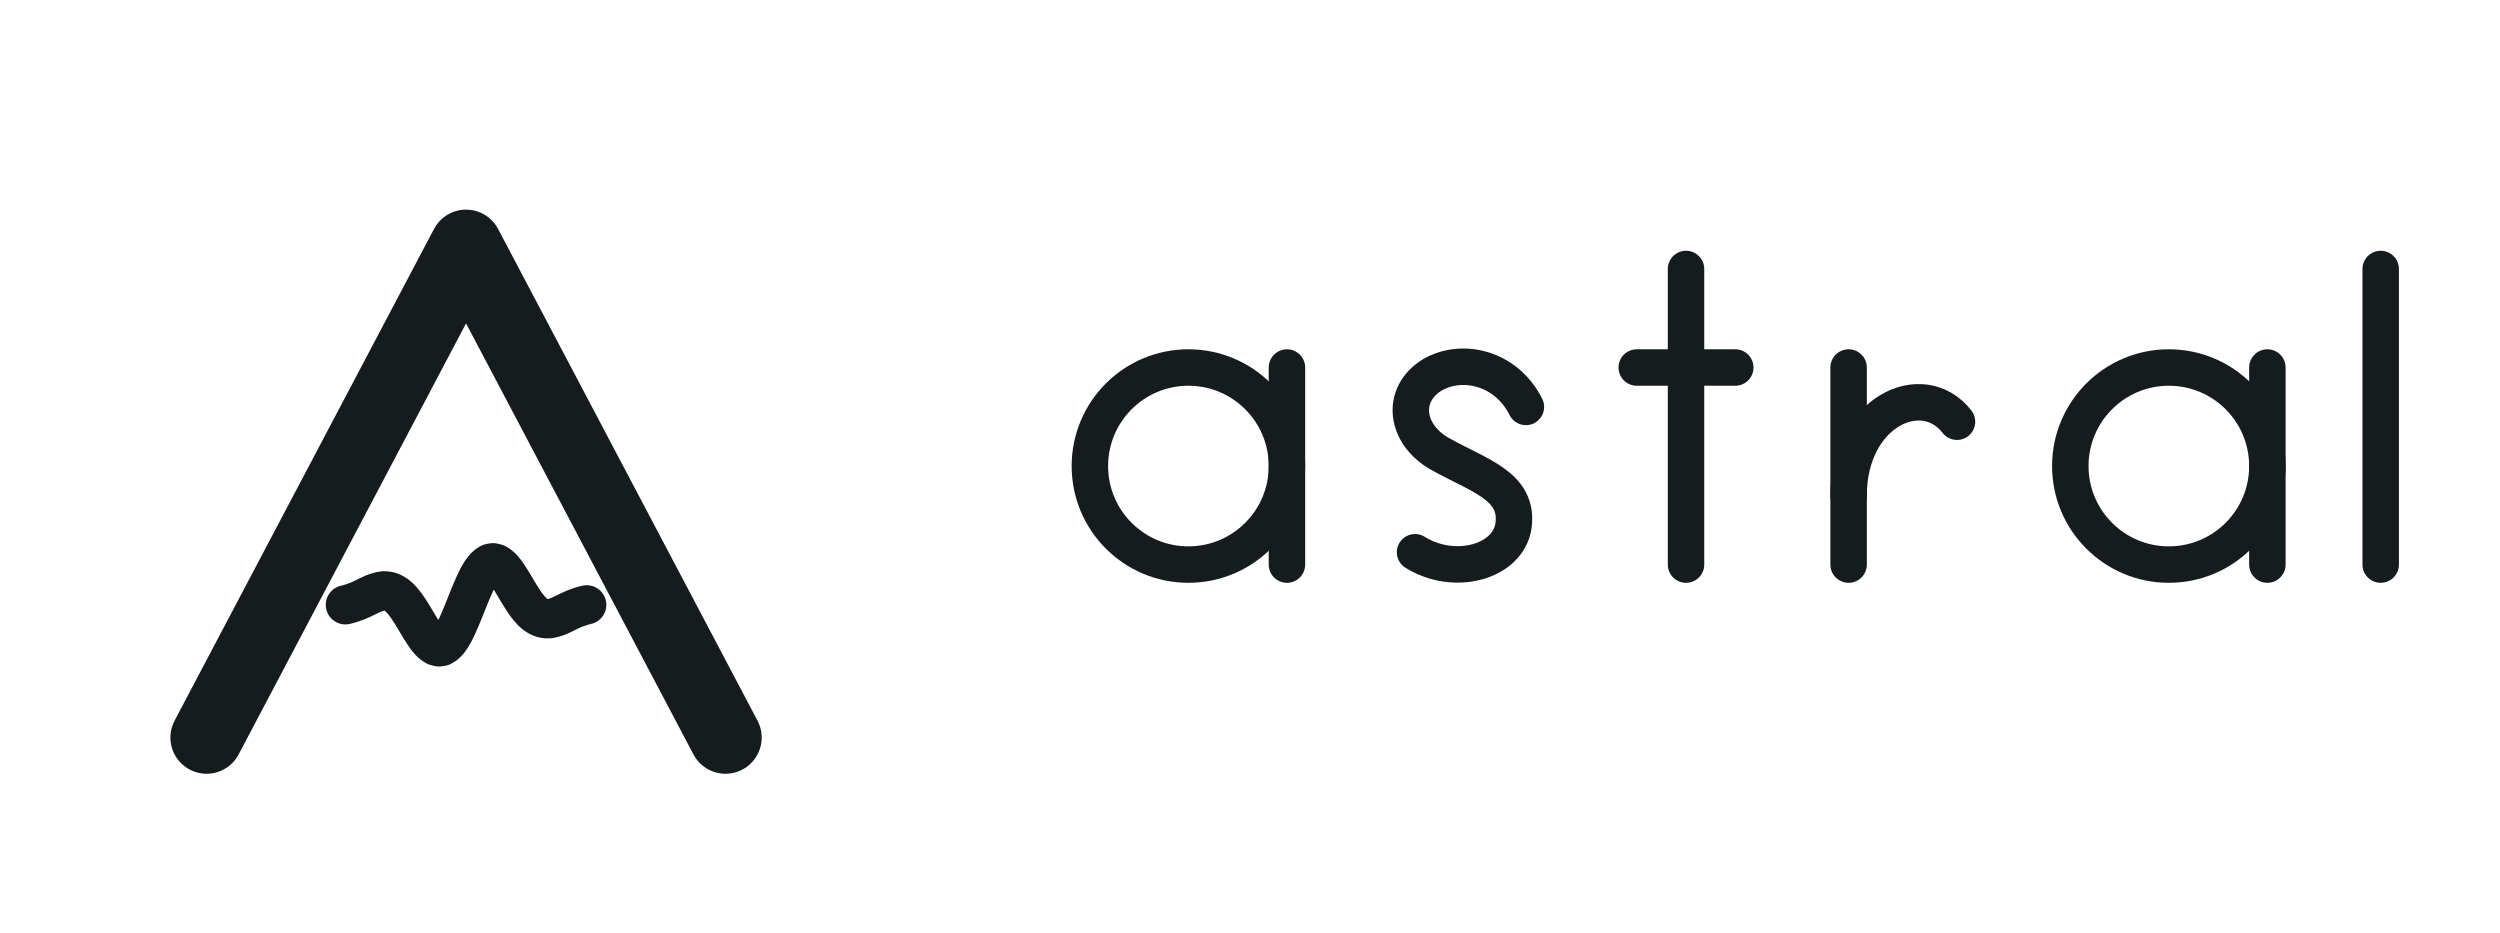
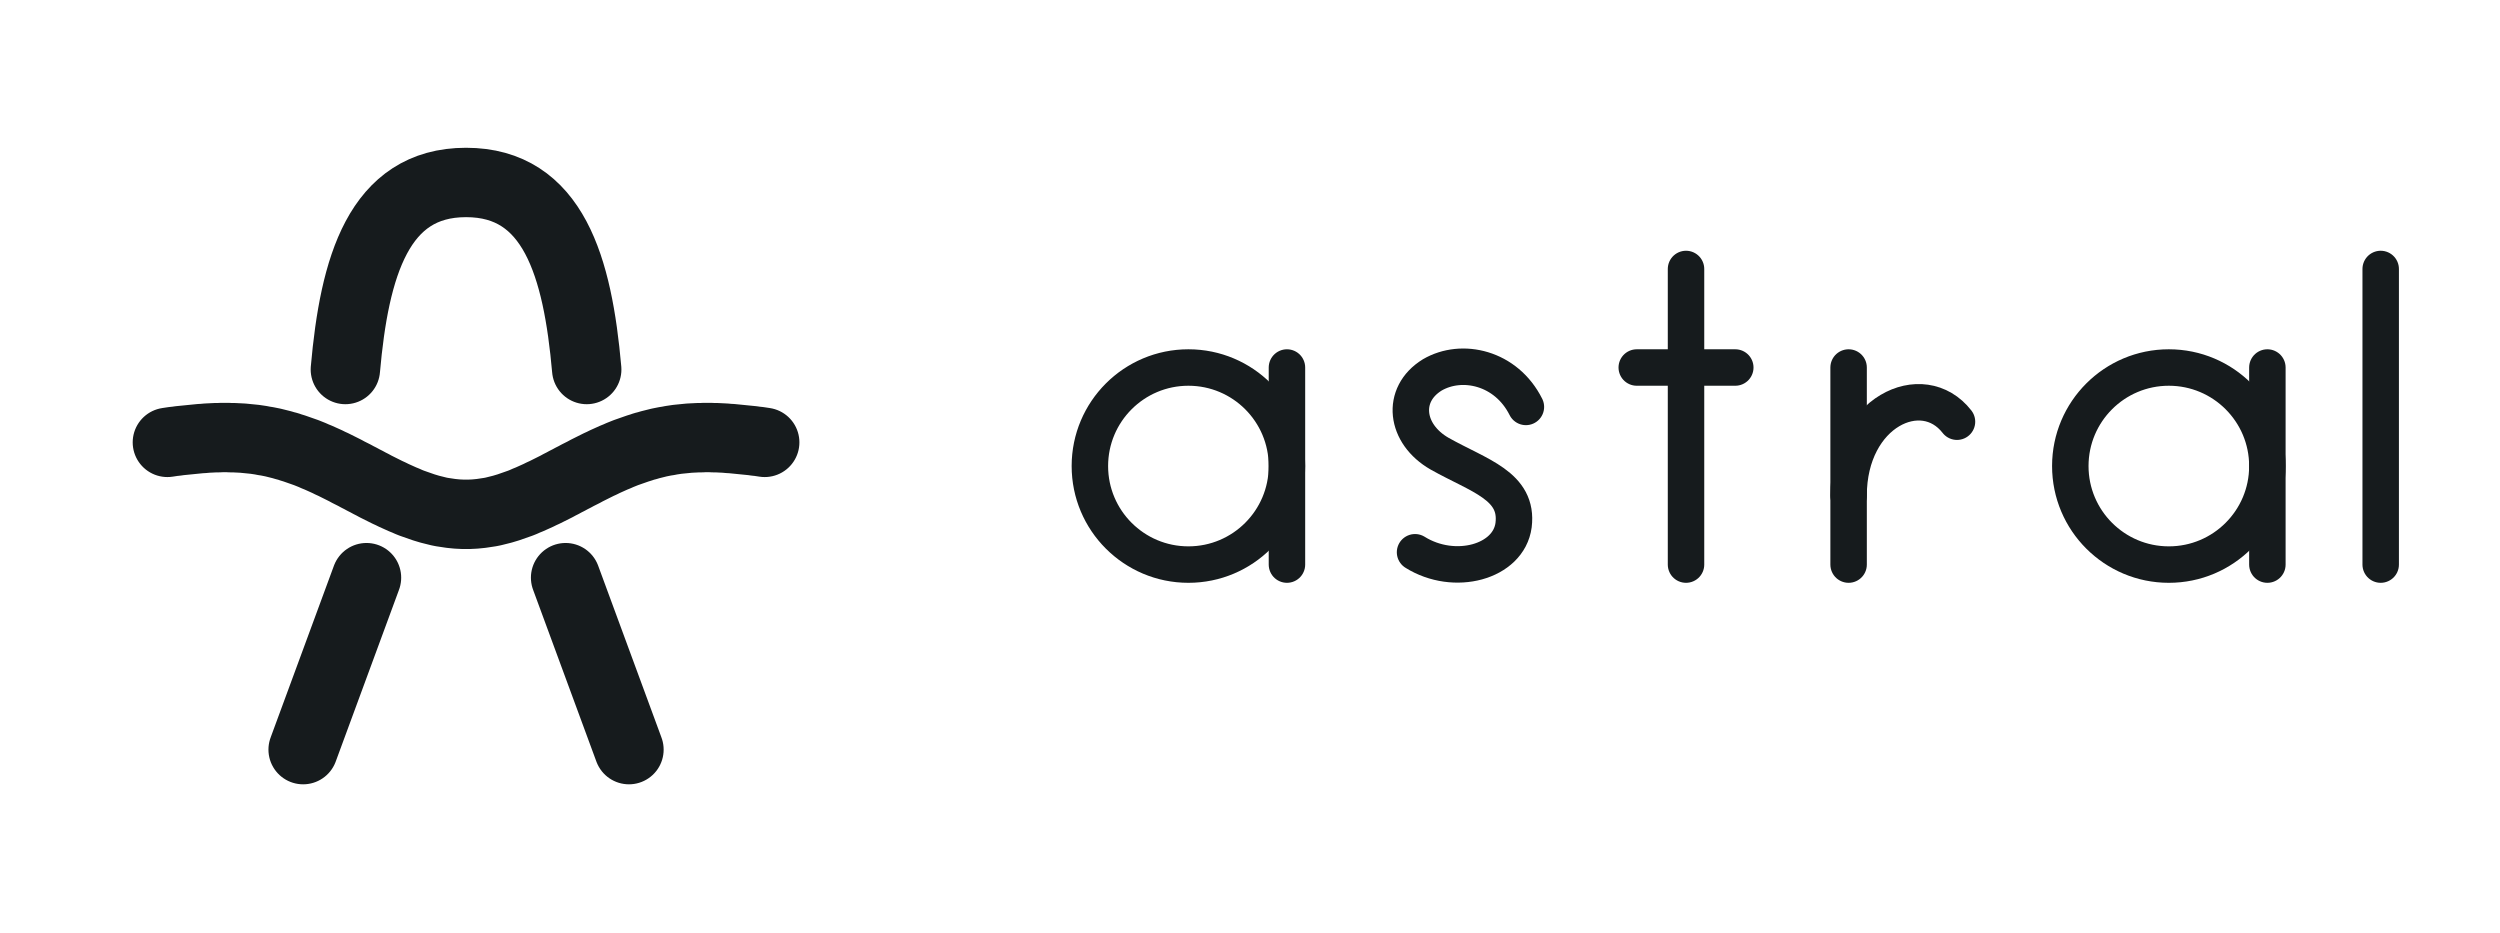
<svg xmlns="http://www.w3.org/2000/svg" viewBox="0 0 751 280" width="751" height="280">
  <g transform="translate(24 24) scale(0.453125)">
-     <path d="M 84 436 L 256 110 L 428 436" fill="none" stroke="#161b1d" stroke-width="48" stroke-linecap="round" stroke-linejoin="round" />
-     <path d="M 176.0 348.0 L 178.0 347.5 L 180.0 346.9 L 182.0 346.2 L 184.0 345.5 L 186.0 344.6 L 188.0 343.7 L 190.0 342.7 L 192.0 341.7 L 194.0 340.8 L 196.0 340.0 L 198.0 339.4 L 200.0 338.9 L 202.0 338.7 L 204.0 338.9 L 206.0 339.4 L 208.0 340.3 L 210.0 341.6 L 212.0 343.3 L 214.0 345.5 L 216.0 348.0 L 218.0 350.9 L 220.0 354.0 L 222.0 357.3 L 224.0 360.7 L 226.0 364.0 L 228.0 367.1 L 230.0 370.0 L 232.0 372.4 L 234.0 374.2 L 236.0 375.4 L 238.0 375.9 L 240.0 375.6 L 242.0 374.4 L 244.0 372.5 L 246.0 369.8 L 248.0 366.4 L 250.0 362.3 L 252.0 357.8 L 254.0 353.0 L 256.0 348.0 L 258.0 343.0 L 260.0 338.2 L 262.0 333.7 L 264.0 329.6 L 266.0 326.2 L 268.0 323.5 L 270.0 321.6 L 272.0 320.4 L 274.0 320.1 L 276.0 320.6 L 278.0 321.8 L 280.0 323.6 L 282.0 326.0 L 284.0 328.9 L 286.0 332.0 L 288.0 335.3 L 290.0 338.7 L 292.0 342.0 L 294.0 345.1 L 296.0 348.0 L 298.0 350.5 L 300.0 352.7 L 302.0 354.4 L 304.0 355.7 L 306.0 356.6 L 308.0 357.1 L 310.0 357.3 L 312.0 357.1 L 314.0 356.6 L 316.0 356.0 L 318.0 355.2 L 320.0 354.3 L 322.0 353.3 L 324.0 352.3 L 326.0 351.4 L 328.0 350.5 L 330.0 349.8 L 332.0 349.1 L 334.0 348.5 L 336.0 348.0 " fill="none" stroke="#161b1d" stroke-width="26" stroke-linecap="round" stroke-linejoin="round" />
+     <g fill="none" stroke="#161b1d" stroke-width="46" stroke-linecap="round" stroke-linejoin="round">
+       <path d="M 176 192 C 182 124 198 68 256 68 C 314 68 330 124 336 192" />
+       <path d="M 58.0 240.3 L 60.0 240.0 L 62.0 239.7 L 64.0 239.5 L 66.0 239.2 L 68.0 239.0 L 70.0 238.8 L 72.0 238.6 L 74.0 238.4 L 76.0 238.2 L 78.0 238.0 L 80.0 237.8 L 82.0 237.7 L 84.0 237.5 L 86.0 237.4 L 88.0 237.3 L 90.0 237.2 L 92.0 237.2 L 94.0 237.1 L 96.0 237.1 L 98.0 237.1 L 100.0 237.2 L 102.0 237.2 L 104.0 237.3 L 106.0 237.4 L 108.0 237.5 L 110.0 237.7 L 112.0 237.9 L 114.0 238.1 L 116.0 238.3 L 118.0 238.6 L 120.0 238.9 L 122.0 239.3 L 124.0 239.6 L 126.0 240.0 L 128.0 240.4 L 130.0 240.9 L 132.0 241.4 L 134.0 241.9 L 136.0 242.5 L 138.0 243.0 L 140.0 243.7 L 142.0 244.3 L 144.0 245.0 L 146.0 245.7 L 148.0 246.4 L 150.0 247.1 L 152.0 247.9 L 154.0 248.7 L 156.0 249.6 L 158.0 250.4 L 160.0 251.3 L 162.0 252.2 L 164.0 253.1 L 166.0 254.1 L 168.0 255.0 L 170.0 256.0 L 172.0 257.0 L 174.0 258.0 L 176.0 259.0 L 178.0 260.1 L 180.0 261.1 L 182.0 262.1 L 184.0 263.2 L 186.0 264.2 L 188.0 265.3 L 190.0 266.3 L 192.0 267.4 L 194.0 268.4 L 196.0 269.5 L 198.0 270.5 L 200.0 271.5 L 202.0 272.5 L 204.0 273.5 L 206.0 274.4 L 208.0 275.4 L 210.0 276.3 L 212.0 277.2 L 214.0 278.1 L 216.0 278.9 L 218.0 279.8 L 220.0 280.6 L 222.0 281.3 L 224.0 282.0 L 226.0 282.7 L 228.0 283.4 L 230.0 284.0 L 232.0 284.6 L 234.0 285.1 L 236.0 285.6 L 238.0 286.1 L 240.0 286.5 L 242.0 286.8 L 244.0 287.1 L 246.0 287.4 L 248.0 287.6 L 250.0 287.8 L 252.0 287.9 L 254.0 288.0 L 256.0 288.0 L 258.0 288.0 L 260.0 287.9 L 262.0 287.8 L 264.0 287.6 L 266.0 287.4 L 268.0 287.1 L 270.0 286.8 L 272.0 286.5 L 274.0 286.1 L 276.0 285.6 L 278.0 285.1 L 280.0 284.6 L 282.0 284.0 L 284.0 283.4 L 286.0 282.7 L 288.0 282.0 L 290.0 281.3 L 292.0 280.6 L 294.0 279.8 L 296.0 278.9 L 298.0 278.1 L 300.0 277.2 L 302.0 276.3 L 304.0 275.4 L 306.0 274.4 L 308.0 273.5 L 310.0 272.5 L 312.0 271.5 L 314.0 270.5 L 316.0 269.5 L 318.0 268.4 L 320.0 267.4 L 322.0 266.3 L 324.0 265.3 L 326.0 264.2 L 328.0 263.2 L 330.0 262.1 L 332.0 261.1 L 334.0 260.1 L 336.0 259.0 L 338.0 258.0 L 340.0 257.0 L 342.0 256.0 L 344.0 255.0 L 346.0 254.1 L 348.0 253.1 L 350.0 252.2 L 352.0 251.3 L 354.0 250.4 L 356.0 249.6 L 358.0 248.7 L 360.0 247.9 L 362.0 247.1 L 364.0 246.4 L 366.0 245.7 L 368.0 245.0 L 370.0 244.3 L 372.0 243.7 L 374.0 243.0 L 376.0 242.5 L 378.0 241.9 L 380.0 241.4 L 382.0 240.9 L 384.0 240.4 L 386.0 240.0 L 388.0 239.6 L 390.0 239.3 L 392.0 238.9 L 394.0 238.6 L 396.0 238.3 L 398.0 238.1 L 400.0 237.9 L 402.0 237.7 L 404.0 237.5 L 406.0 237.4 L 408.0 237.3 L 410.0 237.2 L 412.0 237.2 L 414.0 237.1 L 416.0 237.1 L 418.0 237.1 L 420.0 237.2 L 422.0 237.2 L 424.0 237.3 L 426.0 237.4 L 428.0 237.5 L 430.0 237.7 L 432.0 237.8 L 434.0 238.0 L 436.0 238.2 L 438.0 238.4 L 440.0 238.6 L 442.0 238.8 L 444.0 239.0 L 446.0 239.2 L 448.0 239.5 L 450.0 239.7 L 452.0 240.0 L 454.0 240.3 " />
+       <path d="M 190 330 L 148 444" />
+       <path d="M 322 330 L 364 444" />
+     </g>
  </g>
  <path d="M 50 10 A 40 40 0 0 1 50 90 A 40 40 0 0 1 50 10" fill="none" stroke="#161b1d" stroke-width="14.8" stroke-linecap="round" stroke-linejoin="round" transform="translate(320.00 103) scale(0.74)" />
  <path d="M 90 10 L 90 90" fill="none" stroke="#161b1d" stroke-width="14.8" stroke-linecap="round" stroke-linejoin="round" transform="translate(320.00 103) scale(0.74)" />
  <path d="M 61 26 C 53 10 35 6 23 13 C 10 21 12 37 26 45 C 42 54 58 58 56 74 C 54 89 32 95 16 85" fill="none" stroke="#161b1d" stroke-width="14.8" stroke-linecap="round" stroke-linejoin="round" transform="translate(413.24 103) scale(0.74)" />
  <path d="M 30 -30 L 30 90" fill="none" stroke="#161b1d" stroke-width="14.8" stroke-linecap="round" stroke-linejoin="round" transform="translate(484.28 103) scale(0.74)" />
  <path d="M 10 10 L 50 10" fill="none" stroke="#161b1d" stroke-width="14.8" stroke-linecap="round" stroke-linejoin="round" transform="translate(484.28 103) scale(0.74)" />
  <path d="M 10 10 L 10 90" fill="none" stroke="#161b1d" stroke-width="14.8" stroke-linecap="round" stroke-linejoin="round" transform="translate(547.92 103) scale(0.74)" />
  <path d="M 10 62 C 10 28 40 14 54 32" fill="none" stroke="#161b1d" stroke-width="14.8" stroke-linecap="round" stroke-linejoin="round" transform="translate(547.92 103) scale(0.74)" />
  <path d="M 50 10 A 40 40 0 0 1 50 90 A 40 40 0 0 1 50 10" fill="none" stroke="#161b1d" stroke-width="14.8" stroke-linecap="round" stroke-linejoin="round" transform="translate(614.52 103) scale(0.74)" />
  <path d="M 90 10 L 90 90" fill="none" stroke="#161b1d" stroke-width="14.8" stroke-linecap="round" stroke-linejoin="round" transform="translate(614.52 103) scale(0.74)" />
  <path d="M 10 -30 L 10 90" fill="none" stroke="#161b1d" stroke-width="14.8" stroke-linecap="round" stroke-linejoin="round" transform="translate(707.76 103) scale(0.74)" />
</svg>
